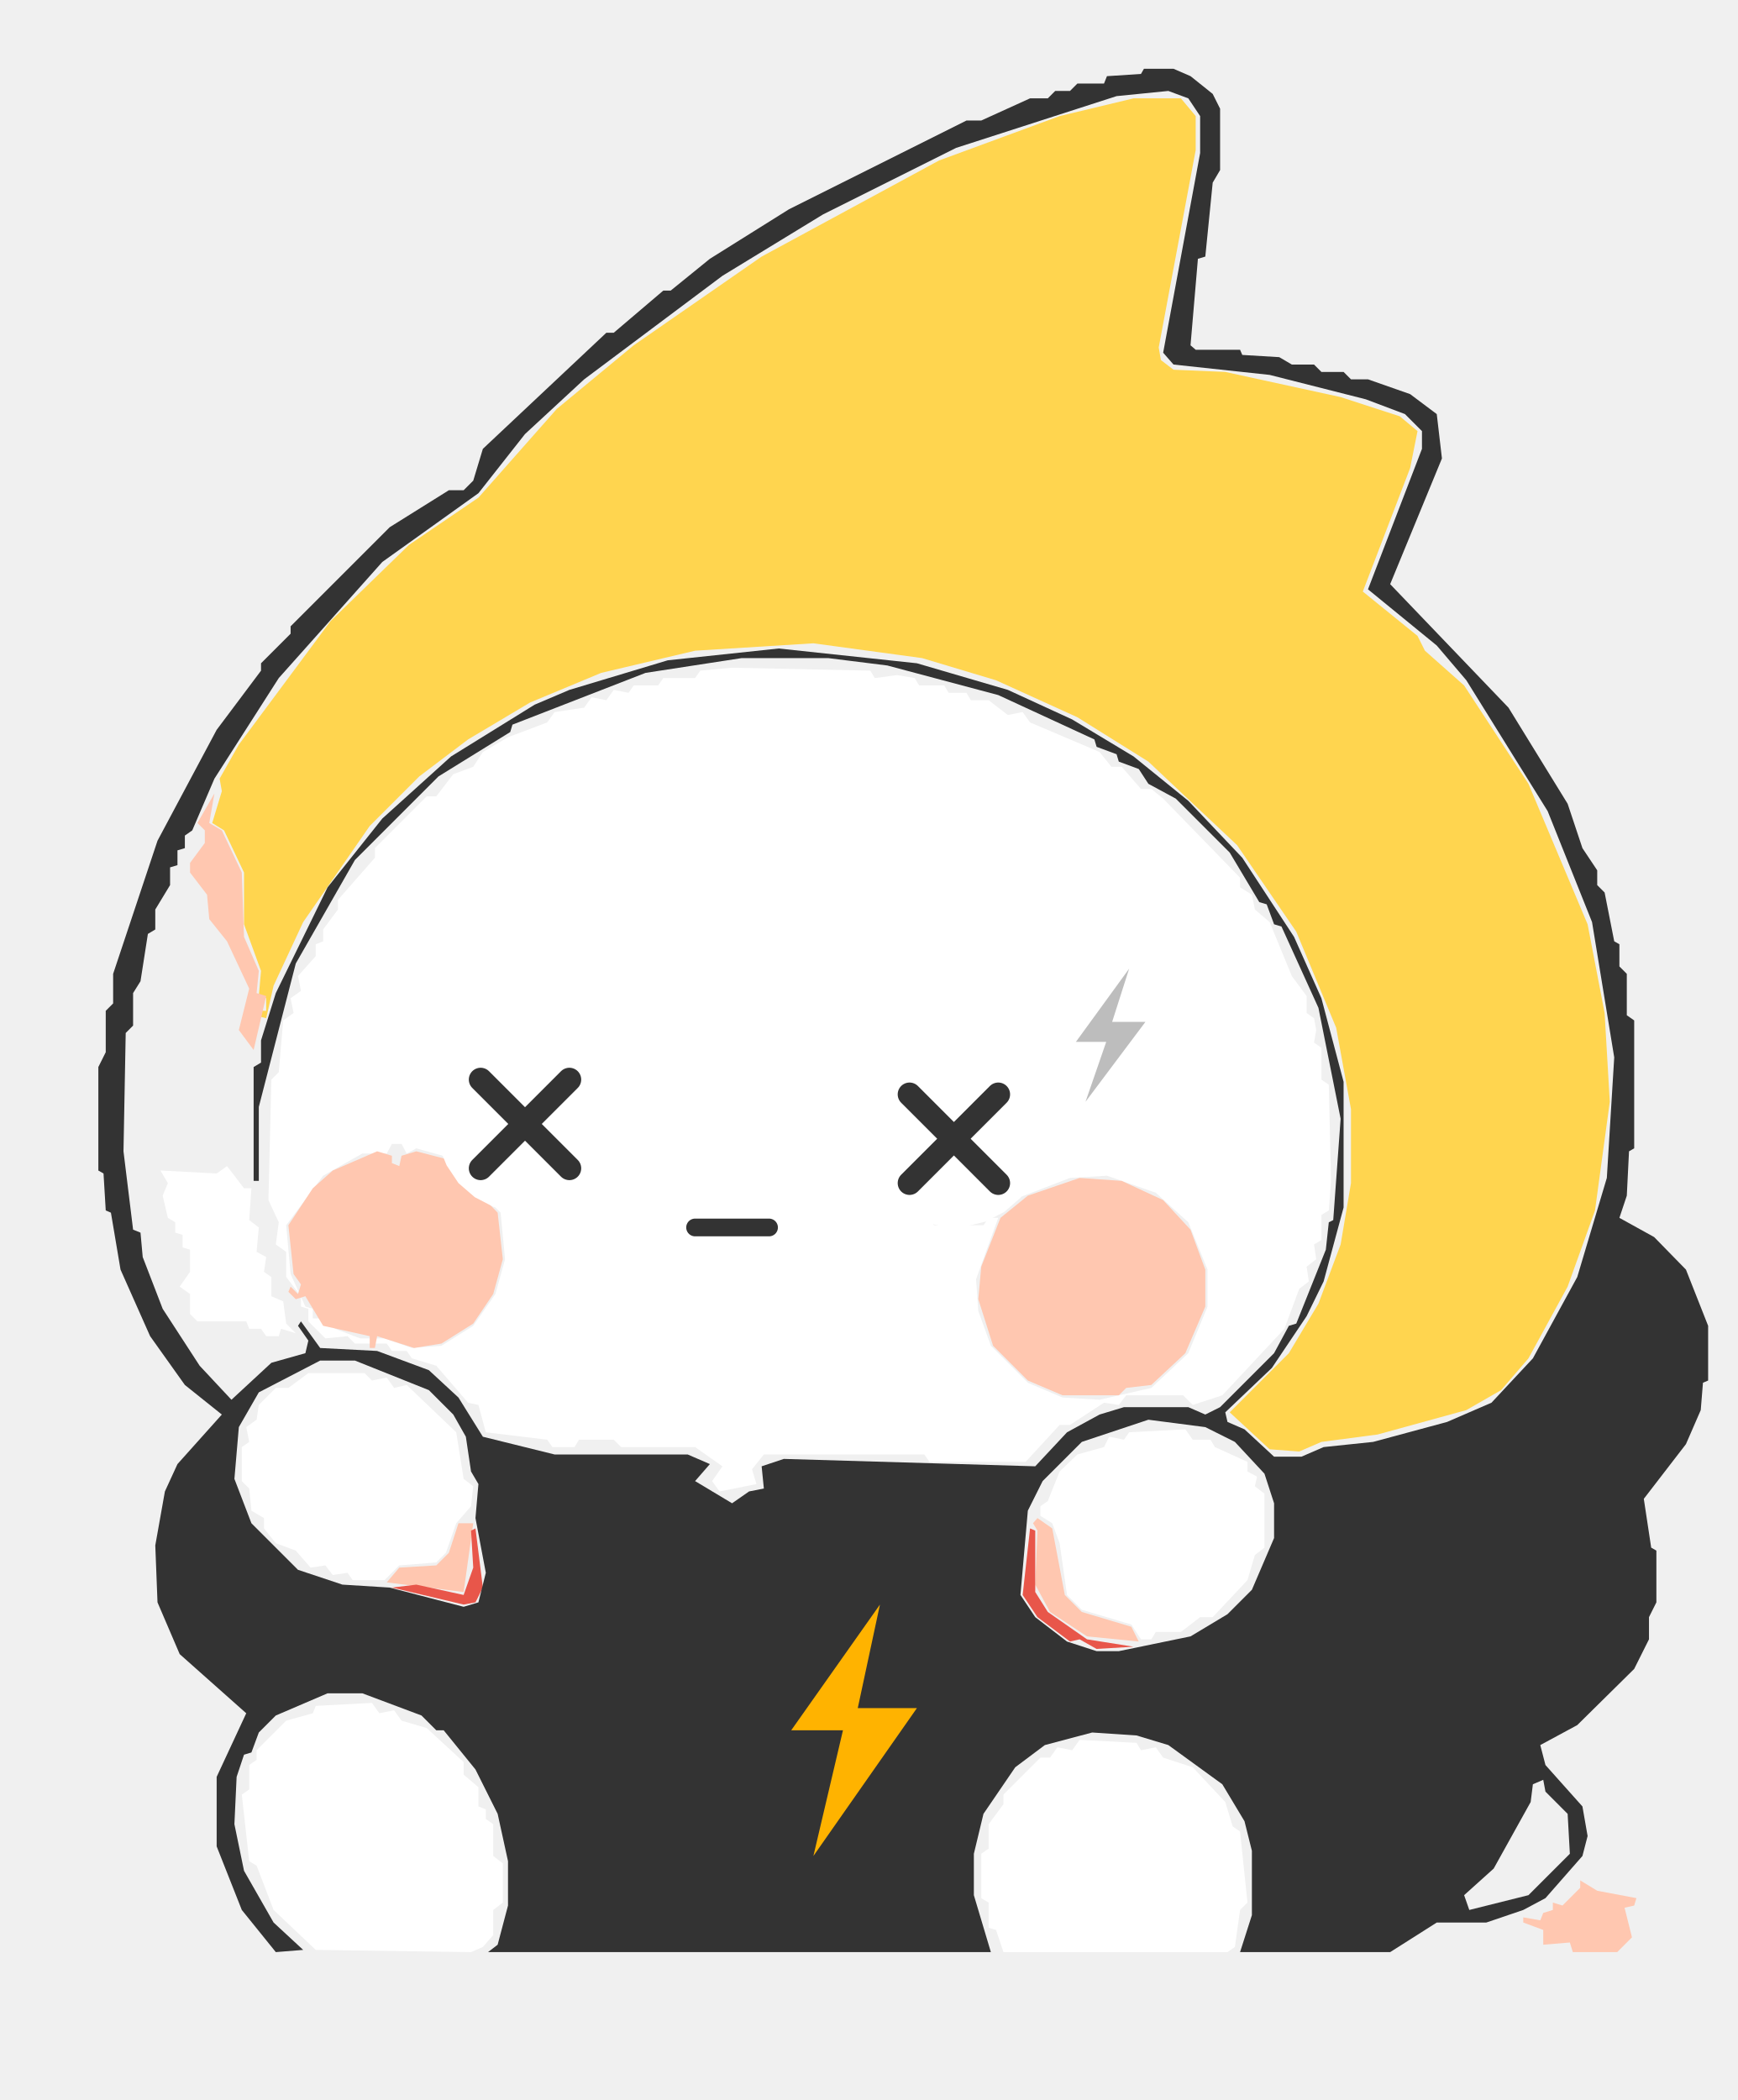
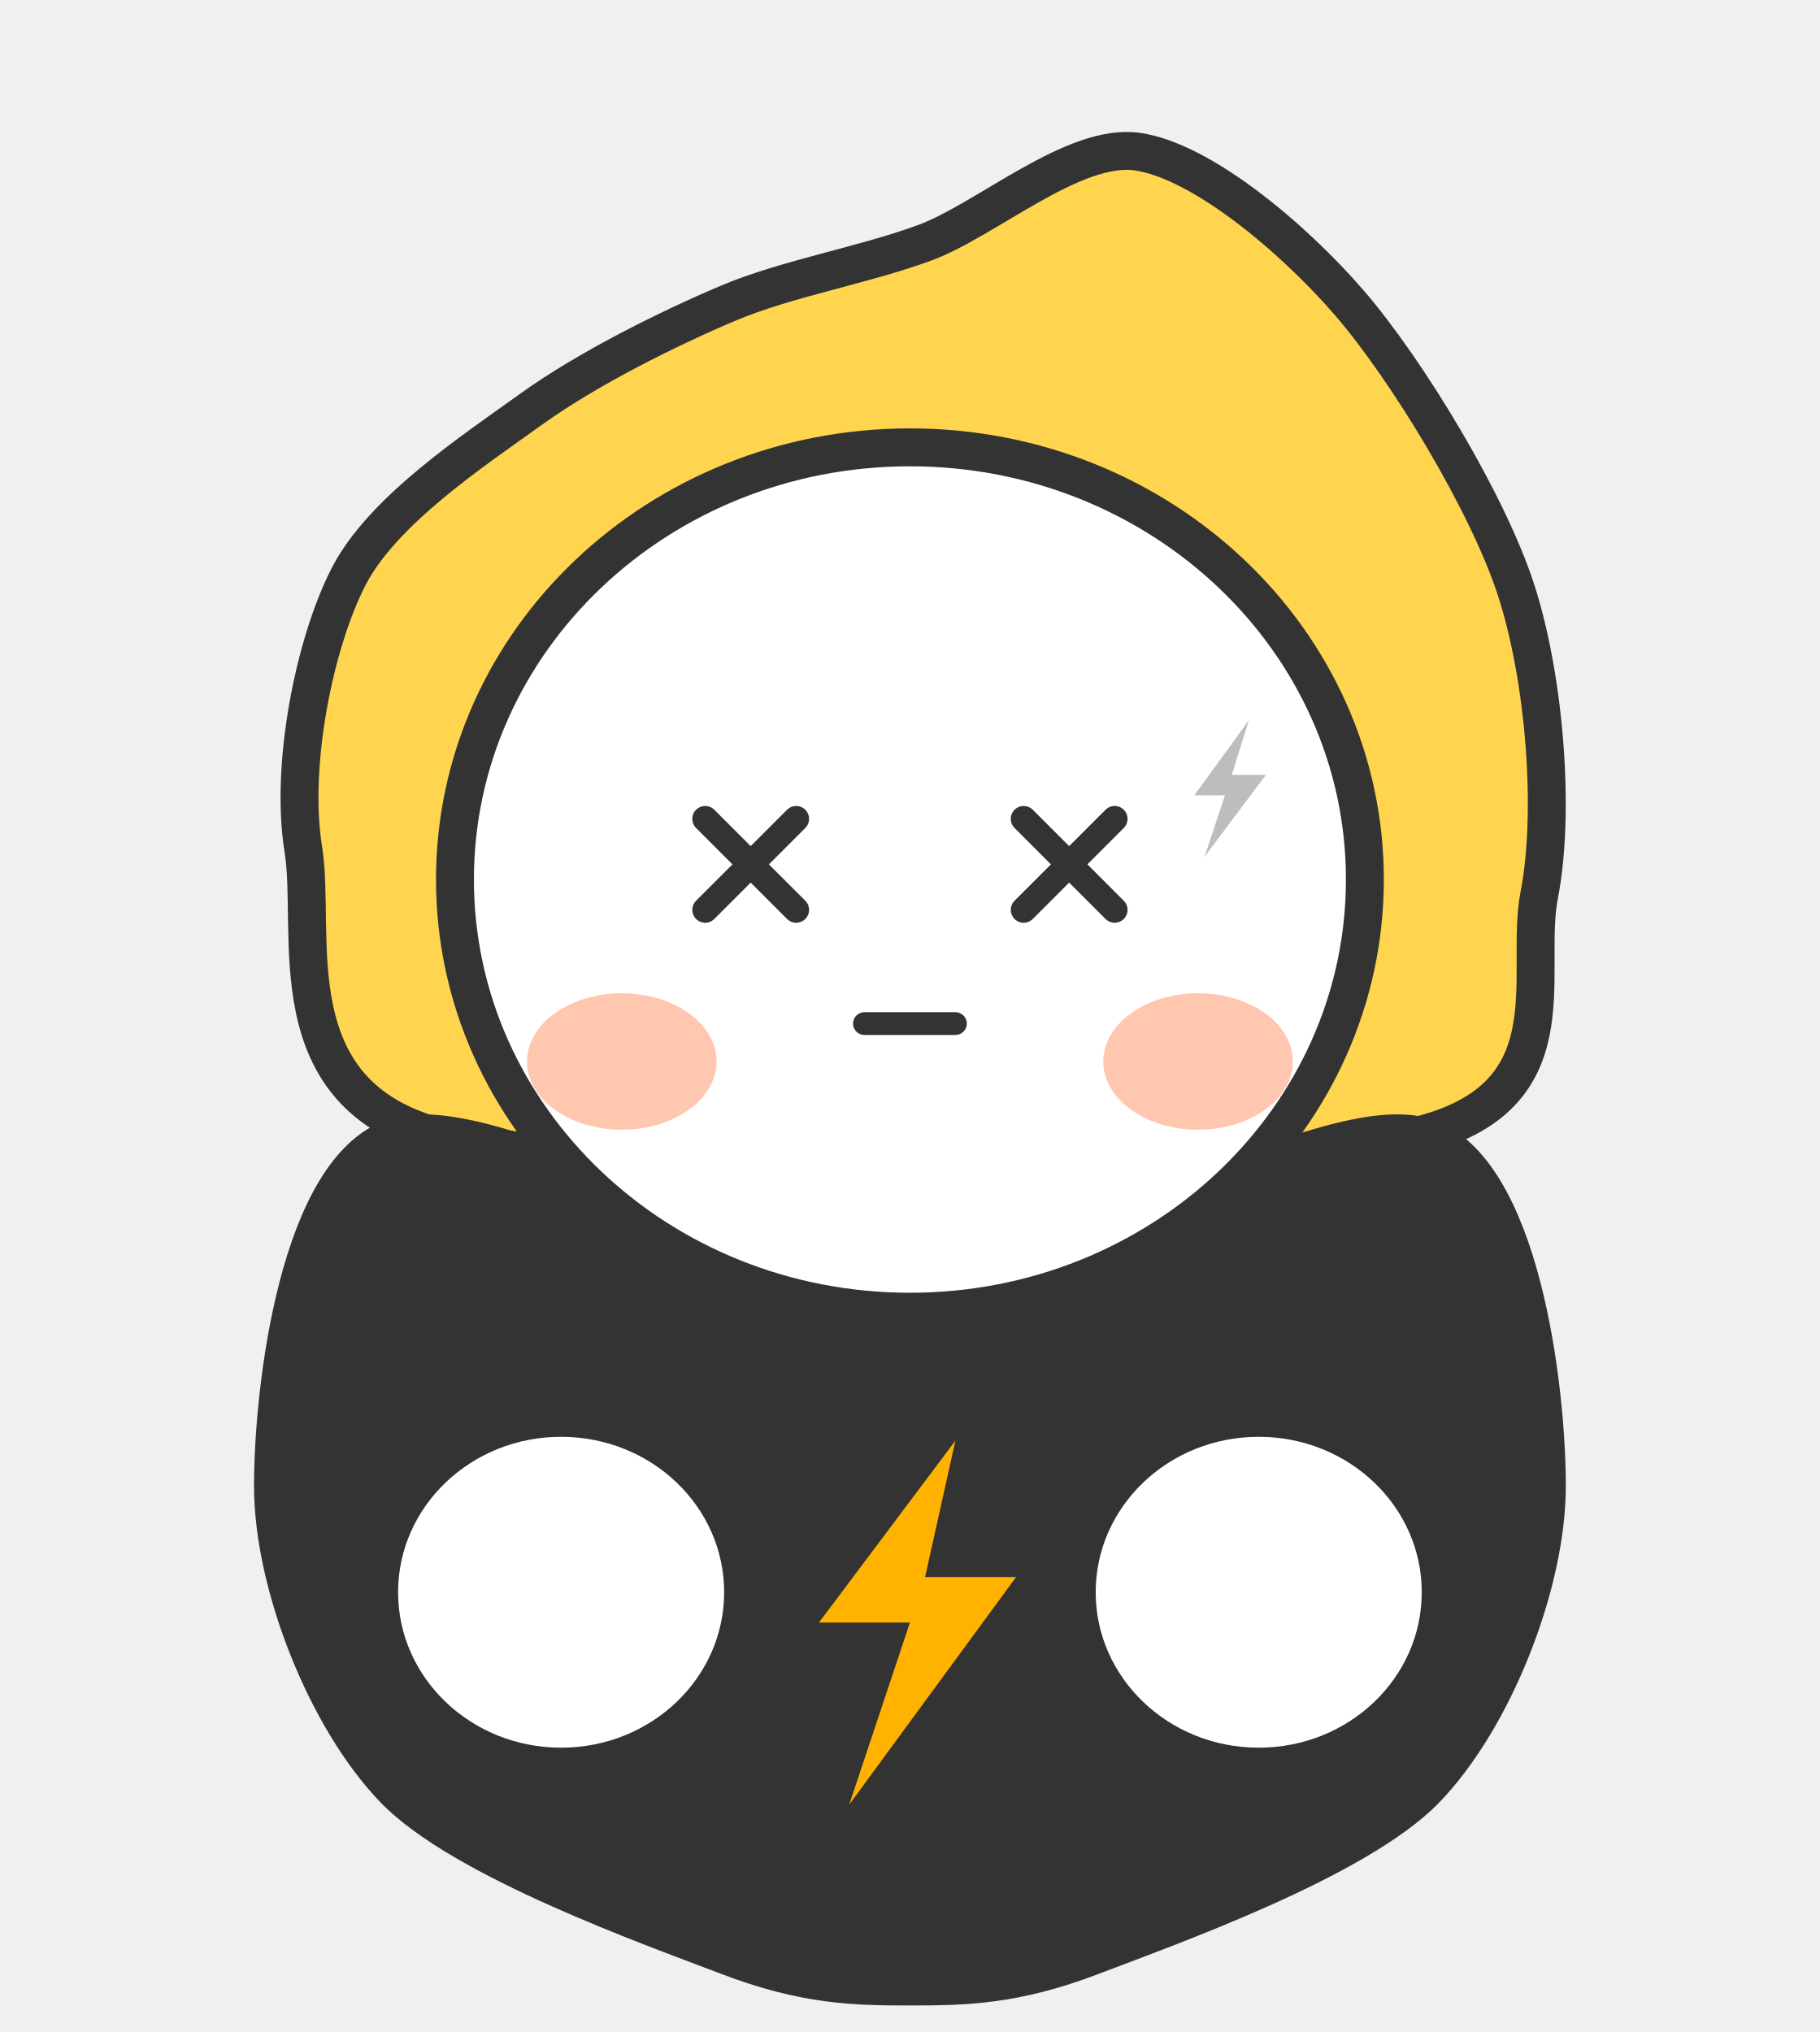
- <svg xmlns="http://www.w3.org/2000/svg" width="235" height="284" viewBox="0 0 235 284" role="img" aria-label="Volty 07-discharge">
-   <path fill="#FFD54F" fill-rule="evenodd" d="M153.3,13.3 L143.3,15.7 L127.0,21.7 L103.0,34.7 L85.7,46.7 L75.3,55.3 L64.7,67.3 L55.3,73.7 L44.7,84.0 L32.3,100.7 L29.7,105.3 L30.0,107.0 L28.7,111.3 L30.3,112.3 L33.0,118.0 L33.0,125.0 L35.3,131.3 L35.0,134.7 L36.0,135.0 L36.0,136.7 L34.3,136.7 L34.3,137.3 L36.0,137.7 L37.0,133.3 L41.0,124.7 L50.0,111.7 L56.7,105.0 L63.3,100.0 L71.7,95.0 L81.3,91.0 L94.0,88.0 L110.0,87.0 L124.7,89.0 L134.7,92.0 L145.7,97.0 L155.3,103.0 L167.3,114.3 L175.3,126.0 L180.7,139.0 L182.7,150.0 L182.7,160.0 L181.3,168.3 L178.3,176.3 L174.3,183.0 L166.3,191.0 L171.7,196.0 L175.7,196.3 L178.7,195.0 L186.3,194.0 L198.3,190.7 L203.0,188.0 L206.7,183.7 L212.0,174.0 L215.7,163.7 L217.7,149.0 L217.0,137.0 L214.7,125.0 L206.7,106.0 L198.0,92.7 L192.7,88.0 L191.7,86.0 L184.3,80.0 L190.7,63.3 L191.7,58.3 L189.3,56.3 L181.3,53.7 L165.7,50.3 L158.7,50.0 L157.0,48.7 L156.7,47.0 L161.7,20.3 L161.7,15.7 L159.7,13.3 Z" />
-   <path fill="#FFFFFF" fill-rule="evenodd" d="M135.7,242.7 L135.7,244.0 L133.7,246.7 L133.7,250.0 L132.7,250.7 L132.7,256.7 L133.7,257.3 L133.7,260.7 L134.7,261.0 L135.7,264.0 L166.0,264.0 L167.0,263.3 L167.7,258.3 L168.7,257.3 L167.7,247.7 L166.7,247.0 L165.7,243.7 L161.3,239.0 L157.3,237.7 L156.3,236.3 L154.3,236.7 L153.7,235.7 L146.0,235.3 L145.0,236.7 L143.0,236.3 L142.0,237.7 L140.7,237.7 Z M38.7,232.7 L34.7,236.7 L34.7,238.0 L33.7,238.7 L33.7,242.0 L32.7,242.7 L33.7,251.7 L34.7,252.3 L37.0,258.3 L42.7,263.7 L63.7,264.0 L65.3,263.3 L66.7,261.7 L66.7,258.3 L68.0,257.3 L68.0,252.0 L66.7,251.0 L66.7,246.7 L65.7,246.0 L65.7,244.7 L64.7,244.3 L64.7,241.7 L62.7,240.0 L62.7,238.3 L57.7,233.7 L54.3,232.7 L53.3,231.3 L51.3,231.7 L50.3,230.3 L42.7,230.7 L42.3,231.7 Z M160.3,193.3 L152.7,193.7 L152.0,194.7 L150.0,194.3 L149.3,195.7 L145.7,196.7 L143.3,199.0 L141.7,203.0 L140.7,203.7 L140.7,205.0 L142.3,206.0 L143.3,208.7 L144.3,215.7 L146.3,217.7 L153.0,219.7 L154.3,221.7 L155.7,221.7 L156.3,220.7 L159.7,220.7 L162.3,218.7 L164.0,218.7 L168.7,213.7 L169.7,210.3 L171.0,209.3 L171.0,202.0 L169.7,201.0 L170.0,199.7 L168.7,199.0 L168.7,197.7 L164.3,195.7 L163.7,194.7 L161.3,194.7 Z M35.0,190.0 L34.7,192.0 L33.3,193.0 L33.7,195.0 L32.7,195.7 L32.7,200.3 L33.7,201.3 L34.0,204.3 L35.7,205.3 L35.7,206.7 L37.3,208.7 L40.0,209.7 L42.0,212.0 L44.0,211.7 L45.0,213.0 L47.0,212.7 L47.7,213.7 L52.0,213.7 L54.0,211.7 L59.0,211.3 L60.3,210.0 L61.7,206.0 L63.7,203.7 L64.0,201.0 L62.7,200.0 L61.7,193.7 L55.0,187.3 L53.3,187.7 L52.3,186.3 L50.3,186.7 L49.3,185.7 L41.7,185.7 L39.0,187.7 L37.3,187.7 Z M21.7,158.3 L22.7,160.0 L22.0,161.7 L22.7,164.7 L23.7,165.3 L23.7,166.7 L24.7,167.0 L24.7,168.7 L25.7,169.0 L25.7,172.0 L24.3,174.0 L25.7,175.0 L25.7,177.7 L26.7,178.7 L33.3,178.7 L33.7,179.7 L35.3,179.7 L36.0,180.7 L37.7,180.7 L38.0,179.7 L40.0,180.3 L38.7,179.0 L38.3,176.0 L36.7,175.3 L36.7,172.7 L35.7,172.0 L36.0,170.0 L34.7,169.3 L35.0,166.0 L33.7,165.0 L34.0,160.7 L33.0,160.7 L30.7,157.7 L29.3,158.7 Z M40.3,132.0 L40.7,134.0 L39.3,135.0 L39.7,137.0 L38.3,138.0 L37.7,145.0 L36.7,146.0 L36.3,162.3 L37.7,165.3 L37.3,168.3 L38.7,169.3 L38.7,172.7 L40.7,175.3 L40.7,176.7 L41.7,177.0 L41.7,178.7 L44.0,181.0 L47.0,180.7 L48.0,181.7 L52.3,181.7 L53.0,182.7 L55.0,182.7 L55.7,183.7 L59.0,184.7 L63.3,189.7 L64.7,190.0 L65.7,193.7 L74.0,194.7 L74.7,195.7 L77.7,195.7 L78.3,194.7 L83.0,194.7 L84.0,195.7 L94.0,195.7 L97.7,198.3 L96.3,200.3 L97.3,201.7 L102.3,200.7 L101.7,198.7 L103.3,196.7 L125.0,196.7 L125.7,197.7 L138.7,197.7 L143.3,192.7 L144.7,192.7 L149.3,189.7 L151.3,190.0 L152.3,188.7 L160.0,188.7 L161.3,190.0 L165.3,188.7 L173.7,179.7 L175.7,174.3 L177.0,173.3 L176.7,171.3 L178.0,170.3 L177.7,168.3 L178.7,167.7 L178.7,164.3 L179.7,163.7 L180.0,159.7 L179.7,146.7 L178.7,146.0 L178.7,141.7 L177.7,141.0 L178.0,139.3 L177.7,137.7 L176.7,137.0 L176.7,134.7 L174.7,132.0 L171.7,124.7 L169.7,123.0 L169.3,121.0 L167.7,120.0 L167.7,118.7 L157.3,108.0 L155.7,106.7 L154.3,106.7 L151.7,103.7 L150.3,103.7 L148.7,101.7 L139.3,97.7 L138.3,96.3 L136.3,96.7 L133.7,94.7 L131.3,94.7 L130.7,93.7 L128.3,93.7 L127.7,92.7 L124.3,92.7 L123.7,91.7 L121.3,91.3 L118.3,91.7 L117.7,90.7 L99.0,90.3 L94.7,90.7 L94.0,91.7 L89.7,91.7 L89.0,92.7 L85.7,92.7 L85.0,93.7 L83.0,93.3 L82.0,94.7 L80.0,94.3 L79.0,95.7 L75.0,96.3 L74.0,97.7 L68.7,99.7 L65.3,101.7 L64.0,103.7 L61.3,104.7 L59.0,107.7 L57.7,107.7 L50.7,114.7 L50.7,116.0 L45.7,121.7 L45.7,123.0 L43.7,125.7 L43.7,127.3 L42.7,127.7 L42.7,129.3 Z M87.0,162.0 L89.0,160.7 L90.7,161.7 L94.7,161.7 L96.3,158.7 L100.0,158.7 L102.7,161.7 L104.0,161.7 L104.7,162.7 L107.3,163.0 L108.3,161.7 L110.3,161.7 L111.7,162.7 L111.7,164.3 L110.0,166.7 L107.7,166.7 L107.7,170.0 L105.7,171.7 L105.3,173.7 L102.0,174.3 L101.0,175.7 L98.3,175.7 L97.3,174.3 L95.3,174.7 L91.7,171.0 L91.7,168.0 L90.7,166.3 L86.7,165.0 Z M124.3,146.7 L125.7,146.7 L126.3,145.7 L132.0,145.7 L137.7,150.3 L137.7,151.7 L138.7,152.3 L138.7,160.0 L137.7,160.7 L137.7,162.0 L144.7,159.3 L149.7,159.0 L156.3,161.3 L160.7,165.3 L163.3,171.7 L163.3,176.7 L160.7,183.0 L155.7,187.7 L148.7,189.3 L143.7,189.0 L139.0,187.0 L134.0,182.0 L132.3,177.3 L132.0,173.0 L135.0,164.7 L133.7,164.7 L133.0,165.7 L126.3,165.7 L125.7,164.7 L124.3,164.7 L120.7,160.0 L120.7,151.3 Z M78.7,145.3 L78.7,146.7 L80.7,149.3 L80.7,157.0 L79.7,157.7 L79.7,159.0 L77.0,161.7 L74.0,162.3 L73.0,163.7 L70.3,163.7 L69.7,162.7 L67.3,162.7 L65.3,160.7 L64.7,161.0 L67.7,164.0 L68.3,170.3 L67.0,175.0 L64.0,179.3 L59.7,182.0 L55.7,182.3 L52.0,181.0 L48.7,181.0 L45.3,179.7 L44.3,178.3 L42.3,178.3 L42.3,177.0 L41.3,176.7 L39.3,172.3 L38.7,165.7 L43.7,159.0 L49.0,156.0 L52.3,156.0 L53.0,154.7 L54.3,154.7 L55.0,156.0 L56.3,155.3 L61.3,156.7 L62.7,158.0 L62.7,155.0 L61.7,154.0 L62.7,148.3 L63.7,147.7 L63.7,146.3 L68.3,142.7 L75.0,142.7 Z" />
-   <path fill="#FFC7B0" fill-rule="evenodd" d="M206.0,259.3 L206.0,260.0 L208.7,261.0 L208.7,263.0 L212.3,262.7 L212.7,264.0 L218.7,264.0 L220.7,262.0 L219.7,258.0 L221.0,257.7 L221.3,256.7 L216.0,255.7 L213.7,254.3 L213.7,255.3 L211.3,257.7 L210.0,257.3 L210.0,258.3 L208.7,258.7 L208.3,259.7 Z M64.0,206.0 L62.0,206.0 L60.7,210.0 L59.0,211.7 L54.0,212.0 L52.3,214.0 L62.7,215.3 Z M140.3,205.3 L139.7,206.0 L140.3,207.0 L140.0,214.3 L142.0,218.0 L147.0,221.3 L154.0,222.0 L153.0,220.0 L146.3,218.0 L144.0,215.7 L142.3,206.7 Z M95.3,166.0 L95.7,169.0 L97.7,171.0 L101.7,171.0 L103.7,168.0 L103.7,166.7 L100.7,165.7 L99.7,164.0 Z M146.0,159.3 L139.0,161.7 L135.3,164.7 L132.7,171.3 L132.3,175.7 L134.3,182.0 L139.0,186.7 L143.7,188.7 L151.3,188.7 L152.3,187.7 L155.7,187.3 L160.3,183.0 L163.0,176.7 L163.0,171.7 L161.0,166.3 L157.3,162.3 L151.7,159.7 Z M45.0,158.3 L42.3,160.7 L39.0,165.7 L39.7,172.3 L40.7,173.7 L40.3,175.0 L39.3,174.0 L39.0,174.7 L40.0,175.7 L41.3,175.3 L43.7,179.3 L50.0,180.7 L50.0,182.3 L50.7,182.3 L51.0,180.7 L56.0,182.3 L59.7,181.7 L64.0,179.0 L66.7,175.0 L68.0,170.3 L67.3,164.0 L64.7,161.3 L64.7,160.3 L63.0,159.7 L61.3,157.0 L56.3,155.7 L54.3,156.3 L54.0,157.7 L53.0,157.3 L53.0,156.3 L51.0,155.7 Z M29.0,107.3 L26.7,111.3 L27.7,112.3 L27.7,114.0 L25.7,116.7 L25.7,118.0 L28.0,121.0 L28.3,124.3 L30.7,127.3 L33.7,133.7 L32.3,139.3 L34.3,142.0 L36.0,134.7 L34.7,134.3 L35.0,131.3 L33.0,126.7 L32.7,118.0 L30.0,112.3 L28.3,111.3 Z" />
-   <path fill="#E8564A" fill-rule="evenodd" d="M139.3,206.7 L138.3,215.7 L140.3,218.7 L144.7,222.0 L146.0,221.7 L148.3,223.0 L153.3,222.7 L147.0,221.7 L141.7,218.0 L140.0,215.3 L140.0,207.0 Z M64.3,206.7 L63.7,207.0 L64.0,212.0 L62.7,215.7 L56.3,214.3 L53.0,214.7 L62.7,217.0 L64.3,216.7 L65.3,214.7 Z" />
-   <path fill="#333333" fill-rule="evenodd" d="M88.0,162.7 L88.3,165.0 L92.0,166.0 L93.3,170.7 L96.3,173.7 L101.3,174.0 L104.0,172.7 L106.0,170.3 L106.7,166.7 L111.0,163.7 L109.7,162.7 L107.7,164.0 L103.3,163.3 L101.3,162.3 L100.3,160.3 L99.0,160.0 L96.3,160.3 L95.0,162.3 L93.0,163.3 L90.3,163.3 L89.0,162.0 Z M98.3,163.3 L99.7,163.3 L104.3,166.3 L104.3,168.7 L101.0,172.3 L97.3,172.0 L94.7,168.7 L94.7,165.7 Z M128.7,146.7 L125.3,147.7 L122.7,150.3 L121.3,154.0 L121.3,157.3 L122.7,161.0 L125.3,163.7 L127.3,164.7 L132.0,164.7 L134.0,164.0 L136.7,161.0 L137.7,154.7 L136.0,150.0 L134.3,148.3 L131.0,146.7 Z M71.0,143.3 L67.3,144.7 L64.7,147.3 L63.3,150.7 L63.3,155.7 L65.3,160.0 L68.3,161.7 L73.3,162.0 L76.0,161.0 L78.7,158.0 L80.0,152.0 L78.0,146.3 L74.0,143.7 Z M161.0,10.3 L158.7,9.3 L154.7,9.3 L154.3,10.0 L149.7,10.3 L149.3,11.3 L145.7,11.3 L144.7,12.3 L142.7,12.3 L141.7,13.3 L139.3,13.3 L132.7,16.3 L130.7,16.3 L106.7,28.3 L96.0,35.0 L90.7,39.3 L89.7,39.3 L83.0,45.0 L82.0,45.0 L65.3,60.7 L64.0,65.0 L62.7,66.3 L60.7,66.3 L52.7,71.3 L39.3,84.7 L39.3,85.7 L35.3,89.7 L35.3,90.7 L29.3,98.7 L21.3,113.7 L15.3,131.7 L15.3,135.7 L14.3,136.7 L14.3,142.3 L13.3,144.3 L13.3,158.3 L14.0,158.7 L14.3,163.7 L15.0,164.0 L16.3,171.7 L20.3,180.7 L25.0,187.3 L30.0,191.3 L24.0,198.0 L22.3,201.7 L21.0,209.0 L21.3,216.7 L24.3,223.7 L33.3,231.7 L29.3,240.3 L29.3,249.7 L32.7,258.3 L37.3,264.0 L41.0,263.7 L37.0,260.0 L33.0,253.0 L31.7,246.7 L32.0,240.3 L33.0,237.3 L34.0,237.0 L35.0,234.3 L37.3,232.0 L44.3,229.0 L49.0,229.0 L57.0,232.0 L59.0,234.0 L60.0,234.0 L64.3,239.3 L67.3,245.3 L68.7,251.7 L68.7,257.7 L67.3,263.0 L66.0,264.0 L134.0,264.0 L131.7,256.3 L131.7,250.7 L133.0,245.3 L137.3,239.0 L141.3,236.0 L147.7,234.3 L153.7,234.7 L158.0,236.0 L165.3,241.3 L168.3,246.3 L169.3,250.3 L169.3,259.0 L167.7,264.0 L188.0,264.0 L194.3,260.0 L201.0,260.0 L206.0,258.3 L209.0,256.7 L214.0,251.0 L214.7,248.3 L214.0,244.3 L209.0,238.7 L208.3,236.0 L213.3,233.3 L221.0,225.7 L223.0,221.7 L223.0,218.7 L224.0,216.7 L224.0,209.7 L223.3,209.3 L222.3,202.7 L228.0,195.3 L230.0,190.7 L230.3,187.0 L231.0,186.7 L231.0,179.3 L228.0,171.7 L223.7,167.3 L219.0,164.7 L220.0,161.7 L220.3,155.7 L221.0,155.3 L221.0,138.0 L220.0,137.3 L220.0,131.7 L219.0,130.7 L219.0,127.7 L218.3,127.3 L217.0,120.7 L216.0,119.7 L216.0,117.7 L214.0,114.7 L212.0,108.7 L204.0,95.7 L188.0,79.0 L195.0,62.0 L194.3,56.0 L190.7,53.3 L185.0,51.3 L182.7,51.3 L181.7,50.3 L178.7,50.3 L177.7,49.3 L174.7,49.3 L173.0,48.3 L168.0,48.0 L167.7,47.3 L161.7,47.3 L161.0,46.7 L162.0,35.0 L163.0,34.7 L164.0,24.7 L165.0,23.0 L165.0,14.7 L164.0,12.7 Z M208.7,240.7 L209.0,242.3 L212.0,245.3 L212.3,250.7 L206.7,256.3 L198.7,258.3 L198.0,256.3 L202.0,252.7 L207.0,243.7 L207.3,241.3 Z M167.0,195.0 L171.0,199.3 L172.3,203.3 L172.3,208.0 L169.3,215.0 L166.0,218.3 L161.0,221.3 L151.3,223.3 L148.3,223.3 L144.3,222.0 L140.0,218.7 L138.0,215.7 L139.0,204.3 L141.0,200.3 L146.3,195.0 L155.3,192.0 L163.0,193.0 Z M35.0,188.3 L43.3,184.0 L48.0,184.0 L58.0,188.0 L61.3,191.3 L63.0,194.3 L63.7,199.0 L64.7,200.7 L64.3,205.3 L65.7,212.7 L64.7,216.7 L62.7,217.3 L52.7,214.7 L46.3,214.3 L40.3,212.3 L34.0,206.0 L31.7,200.0 L32.3,193.0 Z M160.7,13.3 L162.3,15.7 L162.3,20.7 L157.3,47.7 L158.7,49.3 L171.7,50.7 L184.7,54.0 L190.0,56.0 L192.3,58.3 L192.3,60.7 L185.0,79.7 L194.3,87.3 L198.3,92.0 L209.3,109.7 L215.3,124.7 L218.3,143.0 L217.3,159.3 L213.3,172.7 L207.3,183.7 L201.7,189.7 L195.7,192.3 L185.7,195.0 L179.0,195.7 L176.0,197.0 L172.3,197.0 L168.3,193.3 L166.0,192.3 L165.7,191.0 L172.0,185.0 L176.7,178.0 L179.0,173.3 L181.7,163.3 L181.7,146.3 L178.7,135.0 L175.0,126.7 L168.0,116.0 L160.7,108.3 L153.3,102.3 L145.0,97.3 L136.3,93.3 L124.0,89.7 L105.3,87.7 L90.3,89.3 L77.0,93.3 L72.3,95.3 L61.0,102.3 L51.7,110.7 L44.3,120.0 L37.3,134.3 L35.3,140.7 L35.3,143.7 L34.3,144.3 L34.3,159.7 L35.0,159.7 L35.0,149.7 L40.0,130.3 L48.0,116.3 L59.3,105.0 L69.0,99.0 L69.3,98.0 L87.3,91.0 L100.3,89.0 L112.0,89.0 L120.0,90.0 L135.0,94.0 L148.0,100.0 L148.3,101.0 L151.0,102.0 L151.3,103.0 L154.0,104.0 L155.3,106.0 L159.0,108.0 L166.3,115.3 L170.3,122.0 L171.3,122.3 L172.3,125.0 L173.3,125.3 L178.3,136.3 L181.3,151.3 L180.3,165.0 L179.7,165.3 L179.3,169.0 L175.3,179.0 L174.3,179.3 L172.3,183.0 L165.0,190.3 L163.0,191.3 L160.7,190.3 L152.0,190.3 L148.7,191.3 L144.3,193.7 L140.0,198.3 L106.0,197.3 L103.0,198.3 L103.3,201.3 L101.3,201.7 L99.0,203.3 L94.0,200.3 L96.0,198.0 L93.0,196.7 L75.0,196.7 L65.3,194.3 L62.0,189.0 L58.0,185.3 L51.0,182.7 L43.3,182.3 L40.7,178.7 L40.3,179.3 L41.7,181.3 L41.3,183.0 L36.7,184.3 L31.3,189.3 L27.0,184.7 L22.0,177.0 L19.3,170.0 L19.0,166.7 L18.0,166.3 L16.7,155.7 L17.0,139.7 L18.0,138.7 L18.0,134.3 L19.0,132.7 L20.0,126.3 L21.0,125.7 L21.0,123.0 L23.0,119.7 L23.0,117.3 L24.0,117.0 L24.0,115.0 L25.0,114.7 L25.0,113.0 L26.0,112.3 L29.0,105.3 L37.7,91.7 L51.7,76.0 L64.7,66.7 L71.0,58.7 L79.0,51.3 L97.7,37.3 L111.3,29.0 L129.3,20.0 L151.0,13.0 L158.0,12.3 Z" />
-   <path fill="#FFB300" fill-rule="evenodd" d="M119.0,217.0 L107.0,234.0 L114.0,234.0 L110.0,251.0 L124.0,231.0 L116.0,231.0 Z" />
-   <path fill="#FFFFFF" fill-rule="evenodd" d="M83.0,152.0 L82.7,154.9 L81.6,157.6 L80.0,160.0 L77.8,161.9 L75.3,163.2 L72.4,163.9 L69.6,163.9 L66.7,163.2 L64.2,161.9 L62.0,160.0 L60.4,157.6 L59.3,154.9 L59.0,152.0 L59.3,149.1 L60.4,146.4 L62.0,144.0 L64.2,142.1 L66.7,140.8 L69.6,140.1 L72.4,140.1 L75.3,140.8 L77.8,142.1 L80.0,144.0 L81.6,146.4 L82.7,149.1 Z" />
-   <path fill="#FFFFFF" fill-rule="evenodd" d="M141.0,154.0 L140.7,156.9 L139.6,159.6 L138.0,162.0 L135.8,163.9 L133.3,165.2 L130.4,165.9 L127.6,165.9 L124.7,165.2 L122.2,163.9 L120.0,162.0 L118.4,159.6 L117.3,156.9 L117.0,154.0 L117.3,151.1 L118.4,148.4 L120.0,146.0 L122.2,144.1 L124.7,142.8 L127.6,142.1 L130.4,142.1 L133.3,142.8 L135.8,144.1 L138.0,146.0 L139.6,148.4 L140.7,151.1 Z" />
-   <path fill="#FFFFFF" fill-rule="evenodd" d="M114.0,166.0 L113.6,168.6 L112.3,171.1 L110.2,173.3 L107.5,175.1 L104.3,176.3 L100.8,176.9 L97.2,176.9 L93.7,176.3 L90.5,175.1 L87.8,173.3 L85.7,171.1 L84.4,168.6 L84.0,166.0 L84.4,163.4 L85.7,160.9 L87.8,158.7 L90.5,156.9 L93.7,155.7 L97.2,155.1 L100.8,155.1 L104.3,155.7 L107.5,156.9 L110.2,158.7 L112.3,160.9 L113.6,163.4 Z" />
-   <path fill="none" stroke="#333333" stroke-width="3.2" stroke-linecap="round" stroke-linejoin="round" d="M65.0,146.0 L77.0,158.0" />
-   <path fill="none" stroke="#333333" stroke-width="3.2" stroke-linecap="round" stroke-linejoin="round" d="M65.0,158.0 L77.0,146.0" />
-   <path fill="none" stroke="#333333" stroke-width="3.2" stroke-linecap="round" stroke-linejoin="round" d="M123.0,148.0 L135.0,160.0" />
-   <path fill="none" stroke="#333333" stroke-width="3.2" stroke-linecap="round" stroke-linejoin="round" d="M123.0,160.0 L135.0,148.0" />
-   <path fill="none" stroke="#333333" stroke-width="2.4" stroke-linecap="round" stroke-linejoin="round" d="M94.0,166.0 L104.0,166.0" />
-   <path fill="#BDBDBD" fill-rule="evenodd" d="M152.7,131.0 L145.5,140.9 L149.6,140.9 L146.8,149.0 L154.9,138.2 L150.4,138.2 Z" />
+ <svg xmlns="http://www.w3.org/2000/svg" width="240" height="268" viewBox="0 0 240 268" role="img" aria-label="Volty 07-discharge">
+   <path fill="#FFD54F" stroke="#333333" stroke-width="5" stroke-linecap="round" stroke-linejoin="round" d="M58.00 150.00 C36.10 144.30 41.80 123.10 40.00 112.00 C38.20 100.90 41.50 84.70 46.00 76.00 C50.50 67.30 62.50 59.40 70.00 54.00 C77.50 48.60 88.20 43.30 96.00 40.00 C103.80 36.70 113.90 35.00 122.00 32.00 C130.10 29.00 141.60 18.80 150.00 20.00 C158.40 21.20 170.50 31.30 178.00 40.00 C185.50 48.70 196.25 66.30 200.00 78.00 C203.75 89.70 205.10 107.20 203.00 118.00 C200.90 128.80 207.75 145.20 186.00 150.00 C164.25 154.80 79.90 155.70 58.00 150.00 Z" />
+   <path fill="#333333" stroke="#333333" stroke-width="5" stroke-linecap="round" stroke-linejoin="round" d="M52.00 150.00 C39.40 154.20 36.00 183.10 36.00 196.00 C36.00 208.90 43.00 226.70 52.00 236.00 C61.00 245.30 85.80 254.10 96.00 258.00 C106.20 261.90 112.80 262.00 120.00 262.00 C127.20 262.00 133.80 261.90 144.00 258.00 C154.20 254.10 179.00 245.30 188.00 236.00 C197.00 226.70 204.00 208.90 204.00 196.00 C204.00 183.10 200.60 154.20 188.00 150.00 C175.40 145.80 140.40 168.00 120.00 168.00 C99.60 168.00 64.60 145.80 52.00 150.00 Z" />
+   <path fill="#FFFFFF" stroke="#333333" stroke-width="5" stroke-linecap="round" stroke-linejoin="round" d="M180.00 116.00 C180.00 147.48 153.14 173.00 120.00 173.00 C86.86 173.00 60.00 147.48 60.00 116.00 C60.00 84.52 86.86 59.00 120.00 59.00 C153.14 59.00 180.00 84.52 180.00 116.00 Z" />
+   <path fill="#FFFFFF" stroke="#333333" stroke-width="5" stroke-linecap="round" stroke-linejoin="round" d="M98.00 210.00 C98.00 222.70 87.26 233.00 74.00 233.00 C60.74 233.00 50.00 222.70 50.00 210.00 C50.00 197.30 60.74 187.00 74.00 187.00 C87.26 187.00 98.00 197.30 98.00 210.00 Z" />
+   <path fill="#FFFFFF" stroke="#333333" stroke-width="5" stroke-linecap="round" stroke-linejoin="round" d="M190.00 210.00 C190.00 222.70 179.26 233.00 166.00 233.00 C152.74 233.00 142.00 222.70 142.00 210.00 C142.00 197.30 152.74 187.00 166.00 187.00 C179.26 187.00 190.00 197.30 190.00 210.00 Z" />
+   <path fill="#FFB300" d="M126.00 190.00 L108.00 214.00 L120.00 214.00 L112.00 238.00 L134.00 208.00 L122.00 208.00 Z" />
+   <path fill="#FFC7B0" d="M94.50 140.00 C94.50 144.97 88.90 149.00 82.00 149.00 C75.10 149.00 69.50 144.97 69.50 140.00 C69.50 135.03 75.10 131.00 82.00 131.00 C88.90 131.00 94.50 135.03 94.50 140.00 Z" />
+   <path fill="#FFC7B0" d="M170.50 140.00 C170.50 144.97 164.90 149.00 158.00 149.00 C151.10 149.00 145.50 144.97 145.50 140.00 C145.50 135.03 151.10 131.00 158.00 131.00 C164.90 131.00 170.50 135.03 170.50 140.00 Z" />
+   <path fill="none" stroke="#333333" stroke-width="3.4" stroke-linecap="round" stroke-linejoin="round" d="M93.00 108.00 L105.00 120.00" />
+   <path fill="none" stroke="#333333" stroke-width="3.4" stroke-linecap="round" stroke-linejoin="round" d="M93.00 120.00 L105.00 108.00" />
+   <path fill="none" stroke="#333333" stroke-width="3.4" stroke-linecap="round" stroke-linejoin="round" d="M135.00 108.00 L147.00 120.00" />
+   <path fill="none" stroke="#333333" stroke-width="3.4" stroke-linecap="round" stroke-linejoin="round" d="M135.00 120.00 L147.00 108.00" />
+   <path fill="none" stroke="#333333" stroke-width="3.0" stroke-linecap="round" stroke-linejoin="round" d="M114.00 135.00 L126.00 135.00" />
+   <path fill="#BDBDBD" d="M164.70 95.00 L157.50 104.90 L161.55 104.90 L158.85 113.00 L166.95 102.20 L162.45 102.20 Z" />
</svg>
